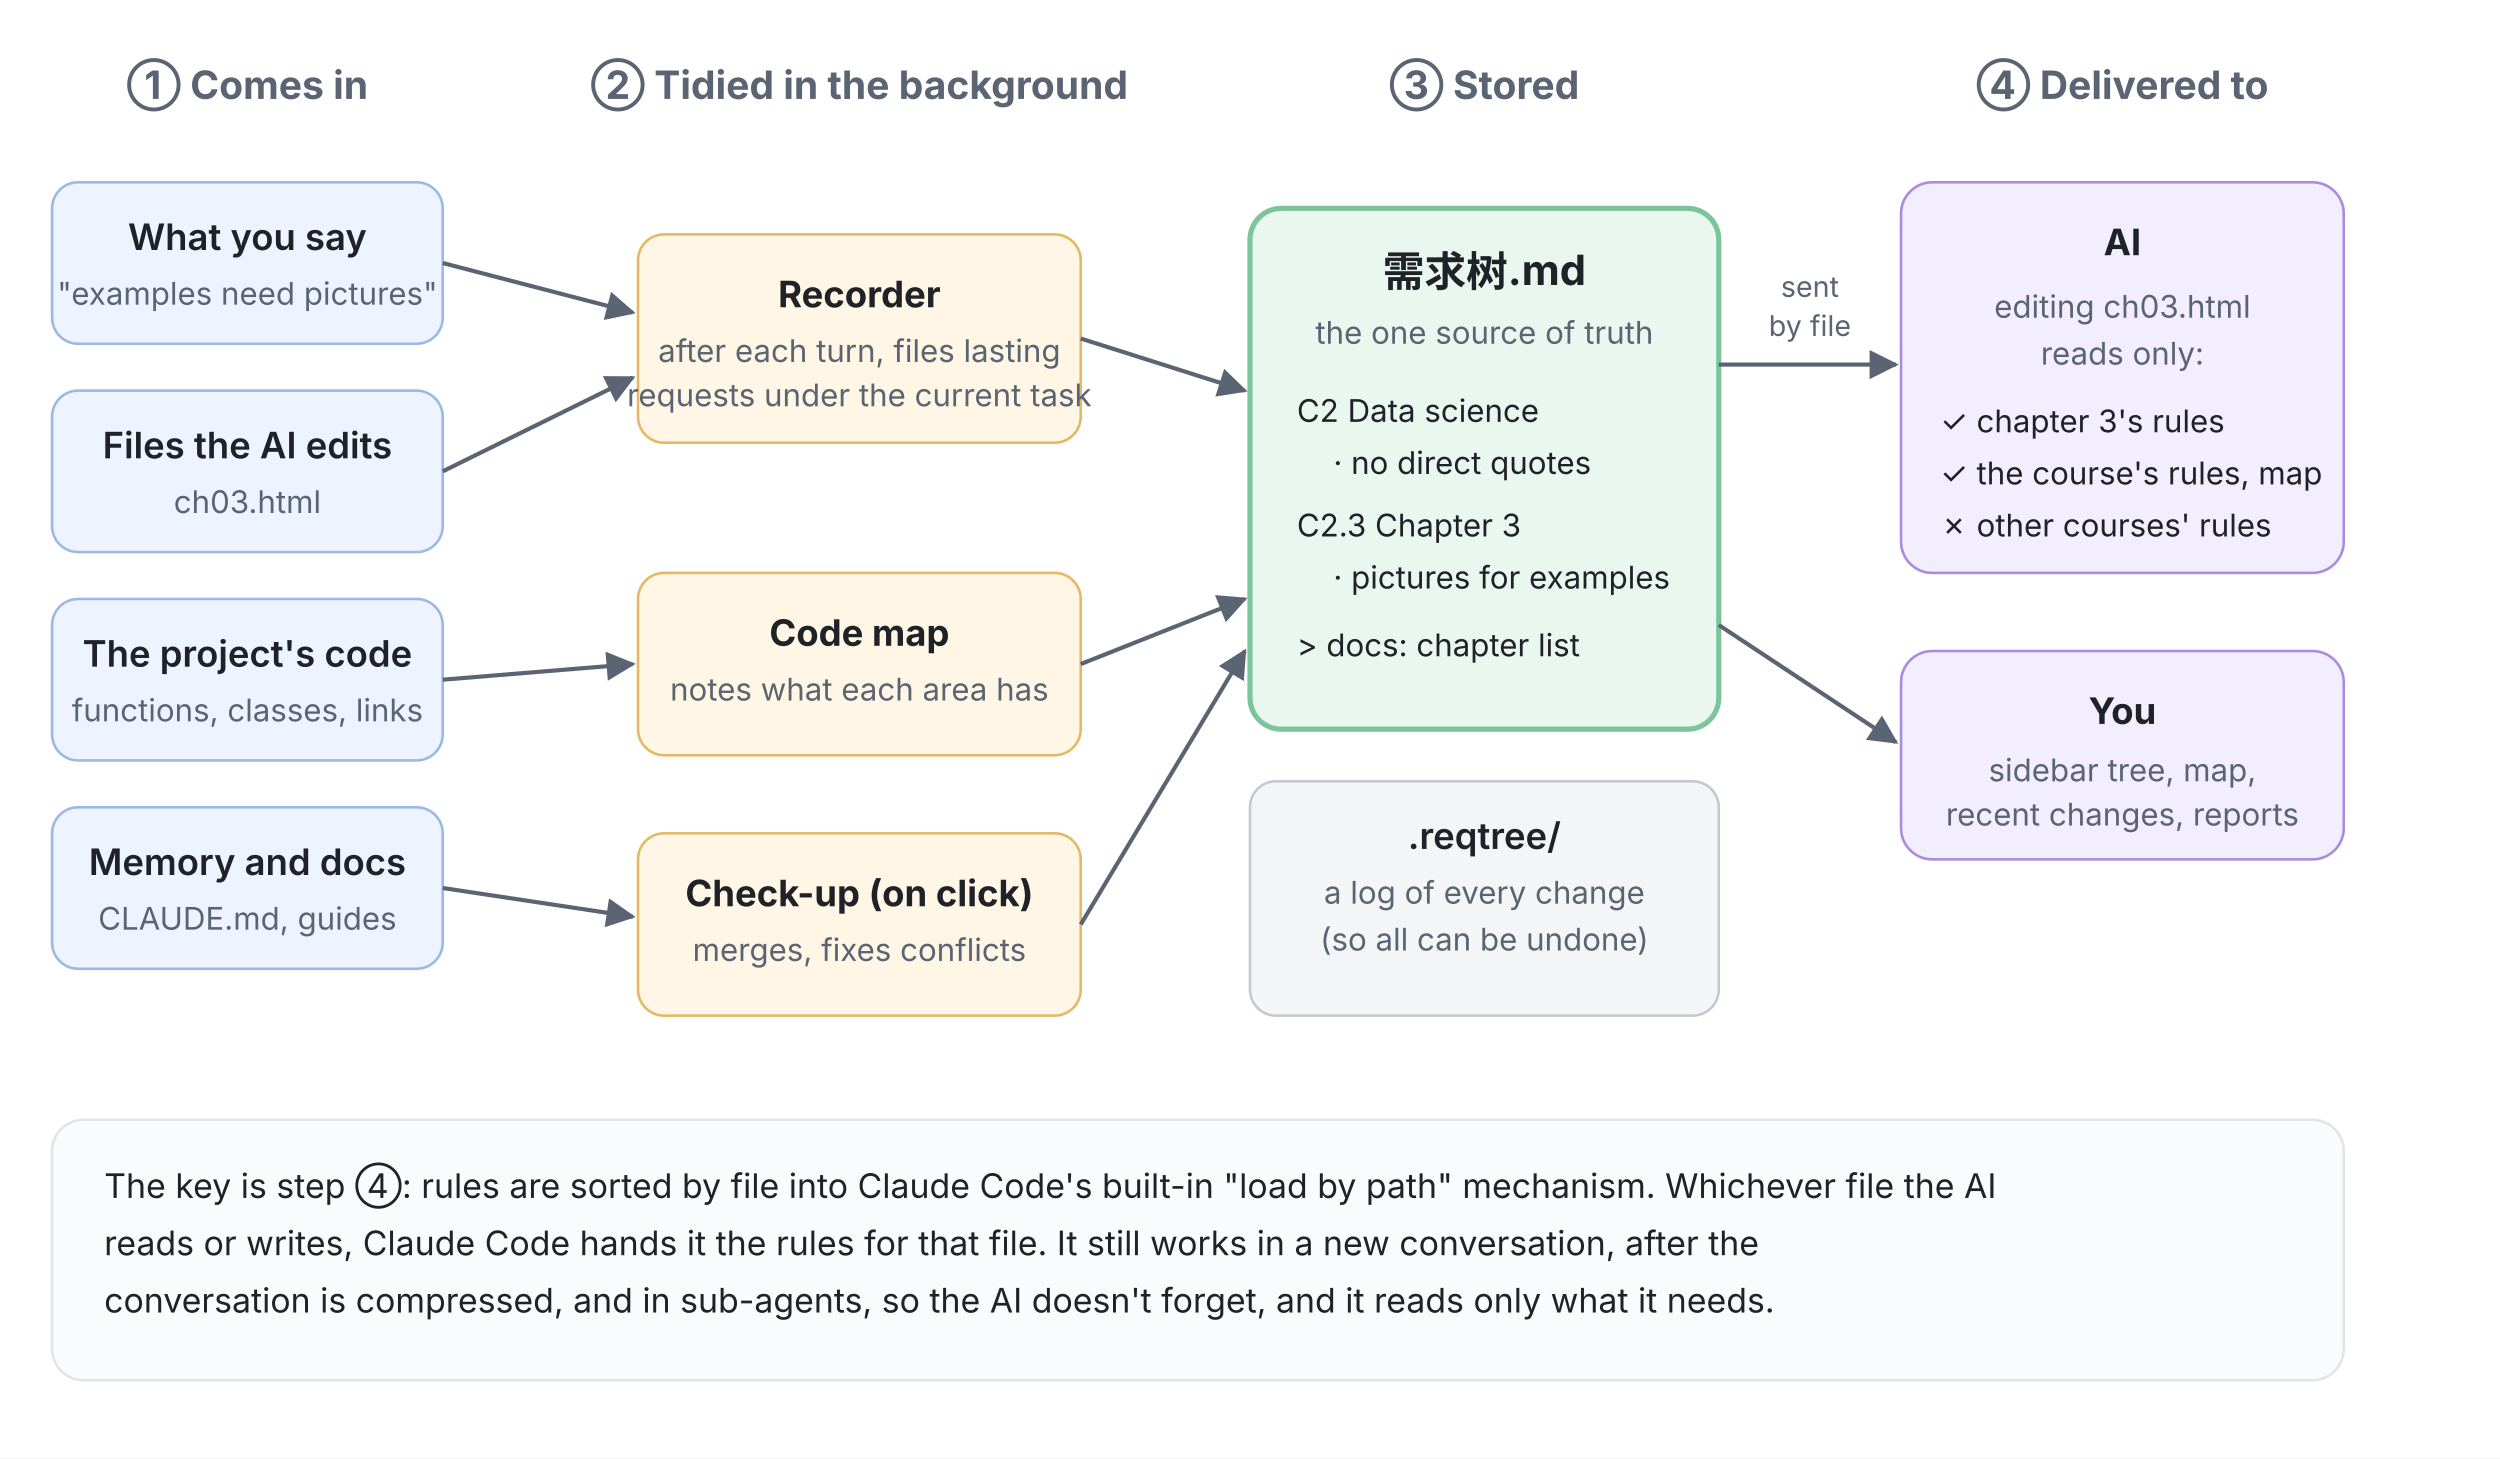
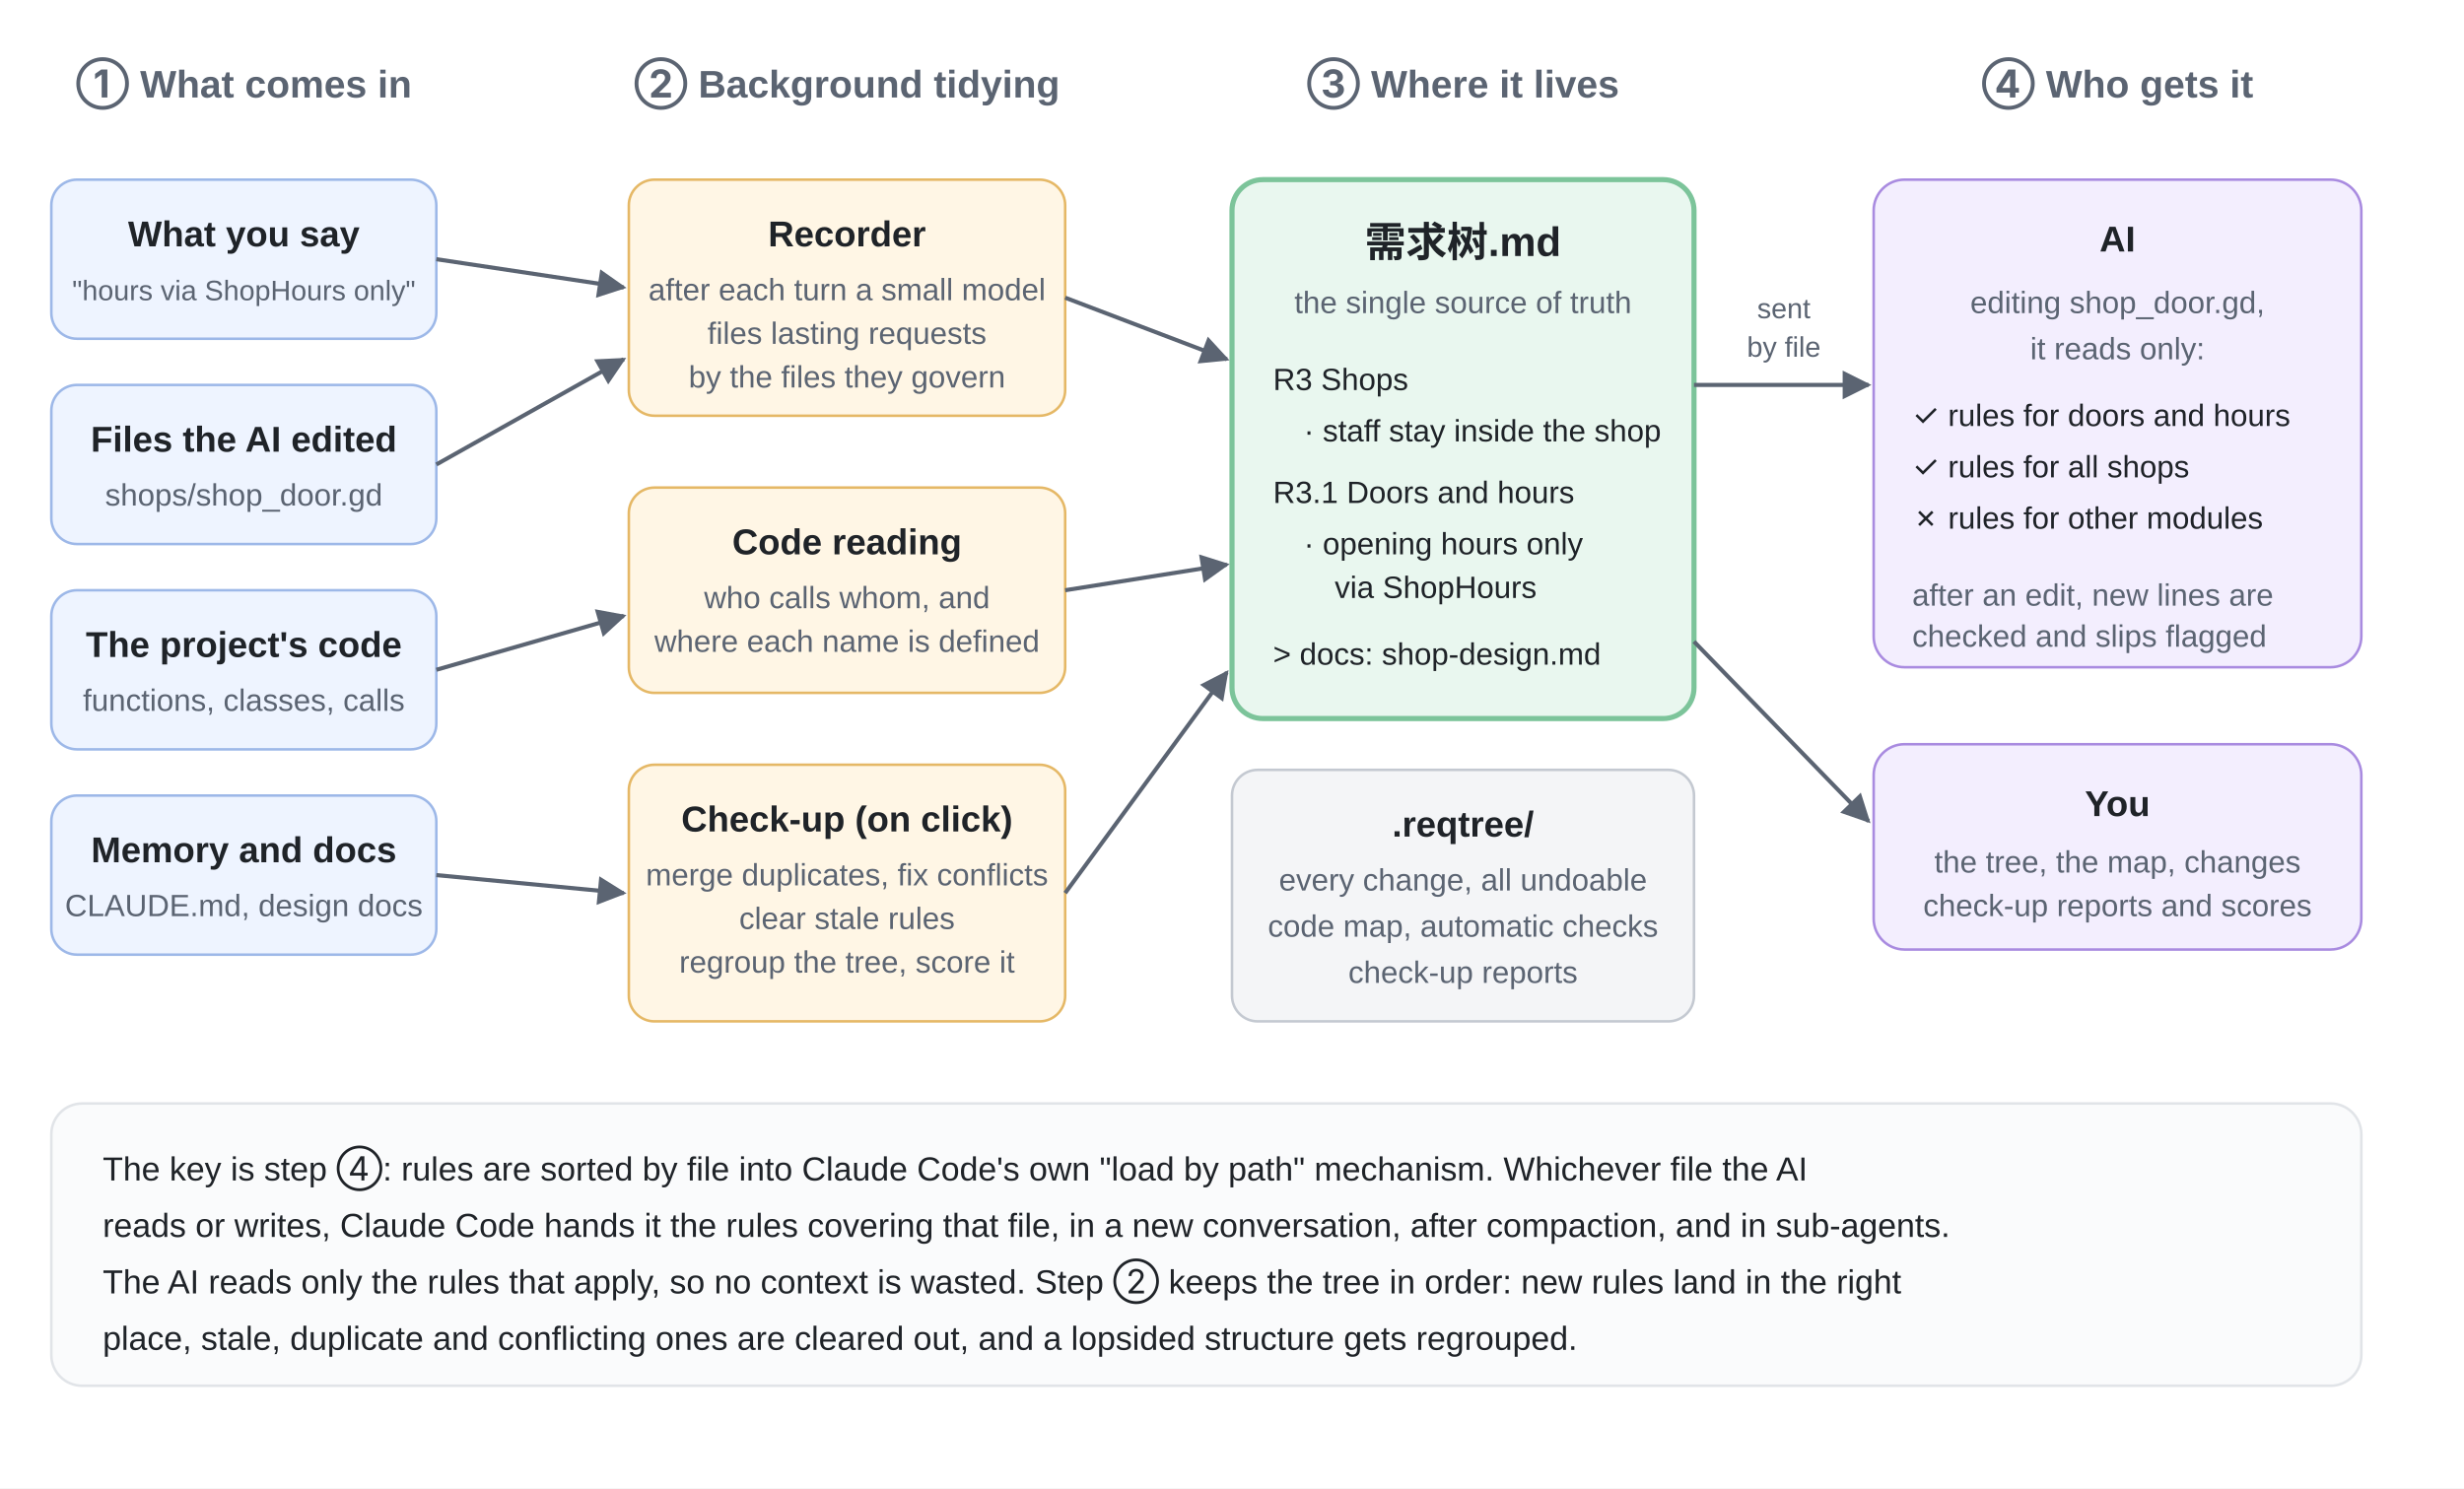
- <svg xmlns="http://www.w3.org/2000/svg" viewBox="0 0 960 560" font-family="-apple-system, 'Segoe UI', 'Microsoft YaHei', 'PingFang SC', sans-serif">
-   <rect width="960" height="560" fill="#ffffff" />
+ <svg xmlns="http://www.w3.org/2000/svg" viewBox="0 0 960 580" font-family="-apple-system, 'Segoe UI', 'Helvetica Neue', Arial, sans-serif">
+   <rect width="960" height="580" fill="#ffffff" />
  <defs>
    <marker id="a" viewBox="0 0 10 10" refX="9" refY="5" markerWidth="7" markerHeight="7" orient="auto">
      <path d="M0,0 L10,5 L0,10 z" fill="#5b6472" />
    </marker>
  </defs>
  <g font-size="15" font-weight="700" fill="#5b6472">
-     <text x="95" y="38" text-anchor="middle">① Comes in</text>
-     <text x="330" y="38" text-anchor="middle">② Tidied in the background</text>
-     <text x="570" y="38" text-anchor="middle">③ Stored</text>
-     <text x="815" y="38" text-anchor="middle">④ Delivered to</text>
+     <text x="95" y="38" text-anchor="middle">① What comes in</text>
+     <text x="330" y="38" text-anchor="middle">② Background tidying</text>
+     <text x="570" y="38" text-anchor="middle">③ Where it lives</text>
+     <text x="825" y="38" text-anchor="middle">④ Who gets it</text>
  </g>
  <g font-size="14" fill="#1f2328">
    <rect x="20" y="70" width="150" height="62" rx="10" fill="#eef4ff" stroke="#9db8e8" />
    <text x="95" y="96" text-anchor="middle" font-weight="600">What you say</text>
-     <text x="95" y="117" text-anchor="middle" font-size="12" fill="#5b6472">"examples need pictures"</text>
+     <text x="95" y="117" text-anchor="middle" font-size="11" fill="#5b6472">"hours via ShopHours only"</text>
    <rect x="20" y="150" width="150" height="62" rx="10" fill="#eef4ff" stroke="#9db8e8" />
-     <text x="95" y="176" text-anchor="middle" font-weight="600">Files the AI edits</text>
-     <text x="95" y="197" text-anchor="middle" font-size="12" fill="#5b6472">ch03.html</text>
+     <text x="95" y="176" text-anchor="middle" font-weight="600">Files the AI edited</text>
+     <text x="95" y="197" text-anchor="middle" font-size="12" fill="#5b6472">shops/shop_door.gd</text>
    <rect x="20" y="230" width="150" height="62" rx="10" fill="#eef4ff" stroke="#9db8e8" />
    <text x="95" y="256" text-anchor="middle" font-weight="600">The project's code</text>
-     <text x="95" y="277" text-anchor="middle" font-size="12" fill="#5b6472">functions, classes, links</text>
+     <text x="95" y="277" text-anchor="middle" font-size="12" fill="#5b6472">functions, classes, calls</text>
    <rect x="20" y="310" width="150" height="62" rx="10" fill="#eef4ff" stroke="#9db8e8" />
    <text x="95" y="336" text-anchor="middle" font-weight="600">Memory and docs</text>
-     <text x="95" y="357" text-anchor="middle" font-size="12" fill="#5b6472">CLAUDE.md, guides</text>
+     <text x="95" y="357" text-anchor="middle" font-size="12" fill="#5b6472">CLAUDE.md, design docs</text>
  </g>
  <g font-size="14" fill="#1f2328">
-     <rect x="245" y="90" width="170" height="80" rx="10" fill="#fff6e5" stroke="#e5b866" />
-     <text x="330" y="118" text-anchor="middle" font-weight="700">Recorder</text>
-     <text x="330" y="139" text-anchor="middle" font-size="12" fill="#5b6472">after each turn, files lasting</text>
-     <text x="330" y="156" text-anchor="middle" font-size="12" fill="#5b6472">requests under the current task</text>
-     <rect x="245" y="220" width="170" height="70" rx="10" fill="#fff6e5" stroke="#e5b866" />
-     <text x="330" y="248" text-anchor="middle" font-weight="700">Code map</text>
-     <text x="330" y="269" text-anchor="middle" font-size="12" fill="#5b6472">notes what each area has</text>
-     <rect x="245" y="320" width="170" height="70" rx="10" fill="#fff6e5" stroke="#e5b866" />
-     <text x="330" y="348" text-anchor="middle" font-weight="700">Check-up (on click)</text>
-     <text x="330" y="369" text-anchor="middle" font-size="12" fill="#5b6472">merges, fixes conflicts</text>
+     <rect x="245" y="70" width="170" height="92" rx="10" fill="#fff6e5" stroke="#e5b866" />
+     <text x="330" y="96" text-anchor="middle" font-weight="700">Recorder</text>
+     <text x="330" y="117" text-anchor="middle" font-size="12" fill="#5b6472">after each turn a small model</text>
+     <text x="330" y="134" text-anchor="middle" font-size="12" fill="#5b6472">files lasting requests</text>
+     <text x="330" y="151" text-anchor="middle" font-size="12" fill="#5b6472">by the files they govern</text>
+     <rect x="245" y="190" width="170" height="80" rx="10" fill="#fff6e5" stroke="#e5b866" />
+     <text x="330" y="216" text-anchor="middle" font-weight="700">Code reading</text>
+     <text x="330" y="237" text-anchor="middle" font-size="12" fill="#5b6472">who calls whom, and</text>
+     <text x="330" y="254" text-anchor="middle" font-size="12" fill="#5b6472">where each name is defined</text>
+     <rect x="245" y="298" width="170" height="100" rx="10" fill="#fff6e5" stroke="#e5b866" />
+     <text x="330" y="324" text-anchor="middle" font-weight="700">Check-up (on click)</text>
+     <text x="330" y="345" text-anchor="middle" font-size="12" fill="#5b6472">merge duplicates, fix conflicts</text>
+     <text x="330" y="362" text-anchor="middle" font-size="12" fill="#5b6472">clear stale rules</text>
+     <text x="330" y="379" text-anchor="middle" font-size="12" fill="#5b6472">regroup the tree, score it</text>
  </g>
  <g font-size="14" fill="#1f2328">
-     <rect x="480" y="80" width="180" height="200" rx="12" fill="#e9f7ef" stroke="#7cc49a" stroke-width="2" />
-     <text x="570" y="110" text-anchor="middle" font-weight="700" font-size="16">需求树.md</text>
-     <text x="570" y="132" text-anchor="middle" font-size="12" fill="#5b6472">the one source of truth</text>
+     <rect x="480" y="70" width="180" height="210" rx="12" fill="#e9f7ef" stroke="#7cc49a" stroke-width="2" />
+     <text x="570" y="100" text-anchor="middle" font-weight="700" font-size="16">需求树.md</text>
+     <text x="570" y="122" text-anchor="middle" font-size="12" fill="#5b6472">the single source of truth</text>
    <g font-size="12" fill="#1f2328">
-       <text x="498" y="162">C2 Data science</text>
-       <text x="512" y="182">· no direct quotes</text>
-       <text x="498" y="206">  C2.3 Chapter 3</text>
-       <text x="512" y="226">· pictures for examples</text>
-       <text x="498" y="252">  &gt; docs: chapter list</text>
+       <text x="496" y="152">R3 Shops</text>
+       <text x="508" y="172">· staff stay inside the shop</text>
+       <text x="496" y="196">  R3.1 Doors and hours</text>
+       <text x="508" y="216">· opening hours only</text>
+       <text x="520" y="233">via ShopHours</text>
+       <text x="496" y="259">  &gt; docs: shop-design.md</text>
    </g>
-     <rect x="480" y="300" width="180" height="90" rx="10" fill="#f4f5f7" stroke="#c4c9d1" />
+     <rect x="480" y="300" width="180" height="98" rx="10" fill="#f4f5f7" stroke="#c4c9d1" />
    <text x="570" y="326" text-anchor="middle" font-weight="600">.reqtree/</text>
-     <text x="570" y="347" text-anchor="middle" font-size="12" fill="#5b6472">a log of every change</text>
-     <text x="570" y="365" text-anchor="middle" font-size="12" fill="#5b6472">(so all can be undone)</text>
+     <text x="570" y="347" text-anchor="middle" font-size="12" fill="#5b6472">every change, all undoable</text>
+     <text x="570" y="365" text-anchor="middle" font-size="12" fill="#5b6472">code map, automatic checks</text>
+     <text x="570" y="383" text-anchor="middle" font-size="12" fill="#5b6472">check-up reports</text>
  </g>
  <g font-size="14" fill="#1f2328">
-     <rect x="730" y="70" width="170" height="150" rx="12" fill="#f3eefe" stroke="#a98be0" />
-     <text x="815" y="98" text-anchor="middle" font-weight="700">AI</text>
-     <text x="815" y="122" text-anchor="middle" font-size="12" fill="#5b6472">editing ch03.html</text>
-     <text x="815" y="140" text-anchor="middle" font-size="12" fill="#5b6472">reads only:</text>
-     <text x="745" y="166" font-size="12">✓ chapter 3's rules</text>
-     <text x="745" y="186" font-size="12">✓ the course's rules, map</text>
-     <text x="745" y="206" font-size="12">✗ other courses' rules</text>
-     <rect x="730" y="250" width="170" height="80" rx="12" fill="#f3eefe" stroke="#a98be0" />
-     <text x="815" y="278" text-anchor="middle" font-weight="700">You</text>
-     <text x="815" y="300" text-anchor="middle" font-size="12" fill="#5b6472">sidebar tree, map,</text>
-     <text x="815" y="317" text-anchor="middle" font-size="12" fill="#5b6472">recent changes, reports</text>
+     <rect x="730" y="70" width="190" height="190" rx="12" fill="#f3eefe" stroke="#a98be0" />
+     <text x="825" y="98" text-anchor="middle" font-weight="700">AI</text>
+     <text x="825" y="122" text-anchor="middle" font-size="12" fill="#5b6472">editing shop_door.gd,</text>
+     <text x="825" y="140" text-anchor="middle" font-size="12" fill="#5b6472">it reads only:</text>
+     <text x="745" y="166" font-size="12">✓ rules for doors and hours</text>
+     <text x="745" y="186" font-size="12">✓ rules for all shops</text>
+     <text x="745" y="206" font-size="12">✗ rules for other modules</text>
+     <text x="745" y="236" font-size="12" fill="#5b6472">after an edit, new lines are</text>
+     <text x="745" y="252" font-size="12" fill="#5b6472">checked and slips flagged</text>
+     <rect x="730" y="290" width="190" height="80" rx="12" fill="#f3eefe" stroke="#a98be0" />
+     <text x="825" y="318" text-anchor="middle" font-weight="700">You</text>
+     <text x="825" y="340" text-anchor="middle" font-size="12" fill="#5b6472">the tree, the map, changes</text>
+     <text x="825" y="357" text-anchor="middle" font-size="12" fill="#5b6472">check-up reports and scores</text>
  </g>
  <g stroke="#5b6472" stroke-width="1.6" fill="none" marker-end="url(#a)">
-     <path d="M170,101 L243,120" />
-     <path d="M170,181 L243,145" />
-     <path d="M170,261 L243,255" />
-     <path d="M170,341 L243,352" />
-     <path d="M415,130 L478,150" />
-     <path d="M415,255 L478,230" />
-     <path d="M415,355 L478,250" />
-     <path d="M660,140 L728,140" />
-     <path d="M660,240 L728,285" />
+     <path d="M170,101 L243,112" />
+     <path d="M170,181 L243,140" />
+     <path d="M170,261 L243,240" />
+     <path d="M170,341 L243,348" />
+     <path d="M415,116 L478,140" />
+     <path d="M415,230 L478,220" />
+     <path d="M415,348 L478,262" />
+     <path d="M660,150 L728,150" />
+     <path d="M660,250 L728,320" />
  </g>
-   <g font-size="12" fill="#5b6472">
-     <text x="695" y="114" text-anchor="middle" font-size="11">sent</text>
-     <text x="695" y="129" text-anchor="middle" font-size="11">by file</text>
+   <g font-size="11" fill="#5b6472">
+     <text x="695" y="124" text-anchor="middle">sent</text>
+     <text x="695" y="139" text-anchor="middle">by file</text>
  </g>
  <g font-size="13" fill="#1f2328">
-     <rect x="20" y="430" width="880" height="100" rx="12" fill="#fafbfc" stroke="#e1e4e8" />
-     <text x="40" y="460">The key is step ④: rules are sorted by file into Claude Code's built-in "load by path" mechanism. Whichever file the AI</text>
-     <text x="40" y="482">reads or writes, Claude Code hands it the rules for that file. It still works in a new conversation, after the</text>
-     <text x="40" y="504">conversation is compressed, and in sub-agents, so the AI doesn't forget, and it reads only what it needs.</text>
+     <rect x="20" y="430" width="900" height="110" rx="12" fill="#fafbfc" stroke="#e1e4e8" />
+     <text x="40" y="460">The key is step ④: rules are sorted by file into Claude Code's own "load by path" mechanism. Whichever file the AI</text>
+     <text x="40" y="482">reads or writes, Claude Code hands it the rules covering that file, in a new conversation, after compaction, and in sub-agents.</text>
+     <text x="40" y="504">The AI reads only the rules that apply, so no context is wasted. Step ② keeps the tree in order: new rules land in the right</text>
+     <text x="40" y="526">place, stale, duplicate and conflicting ones are cleared out, and a lopsided structure gets regrouped.</text>
  </g>
</svg>
